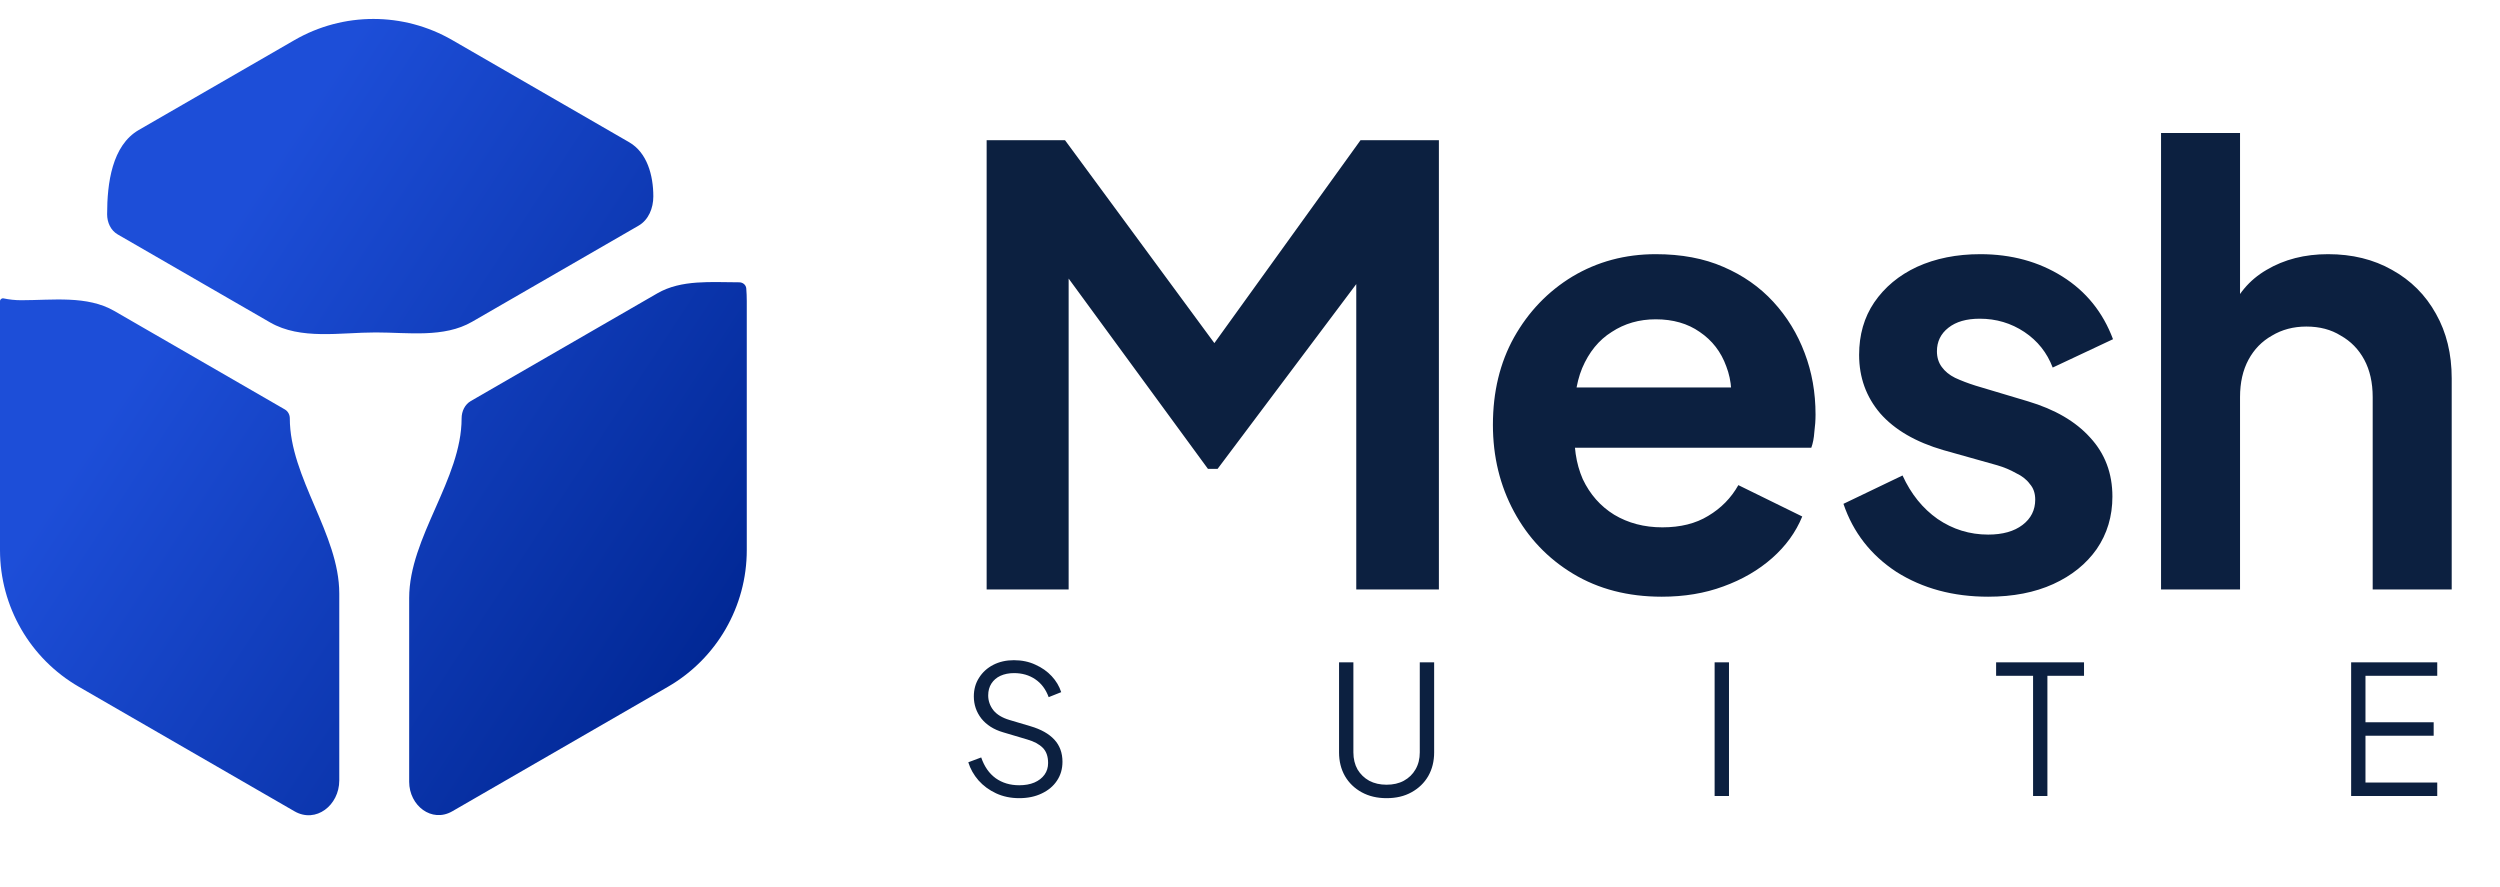
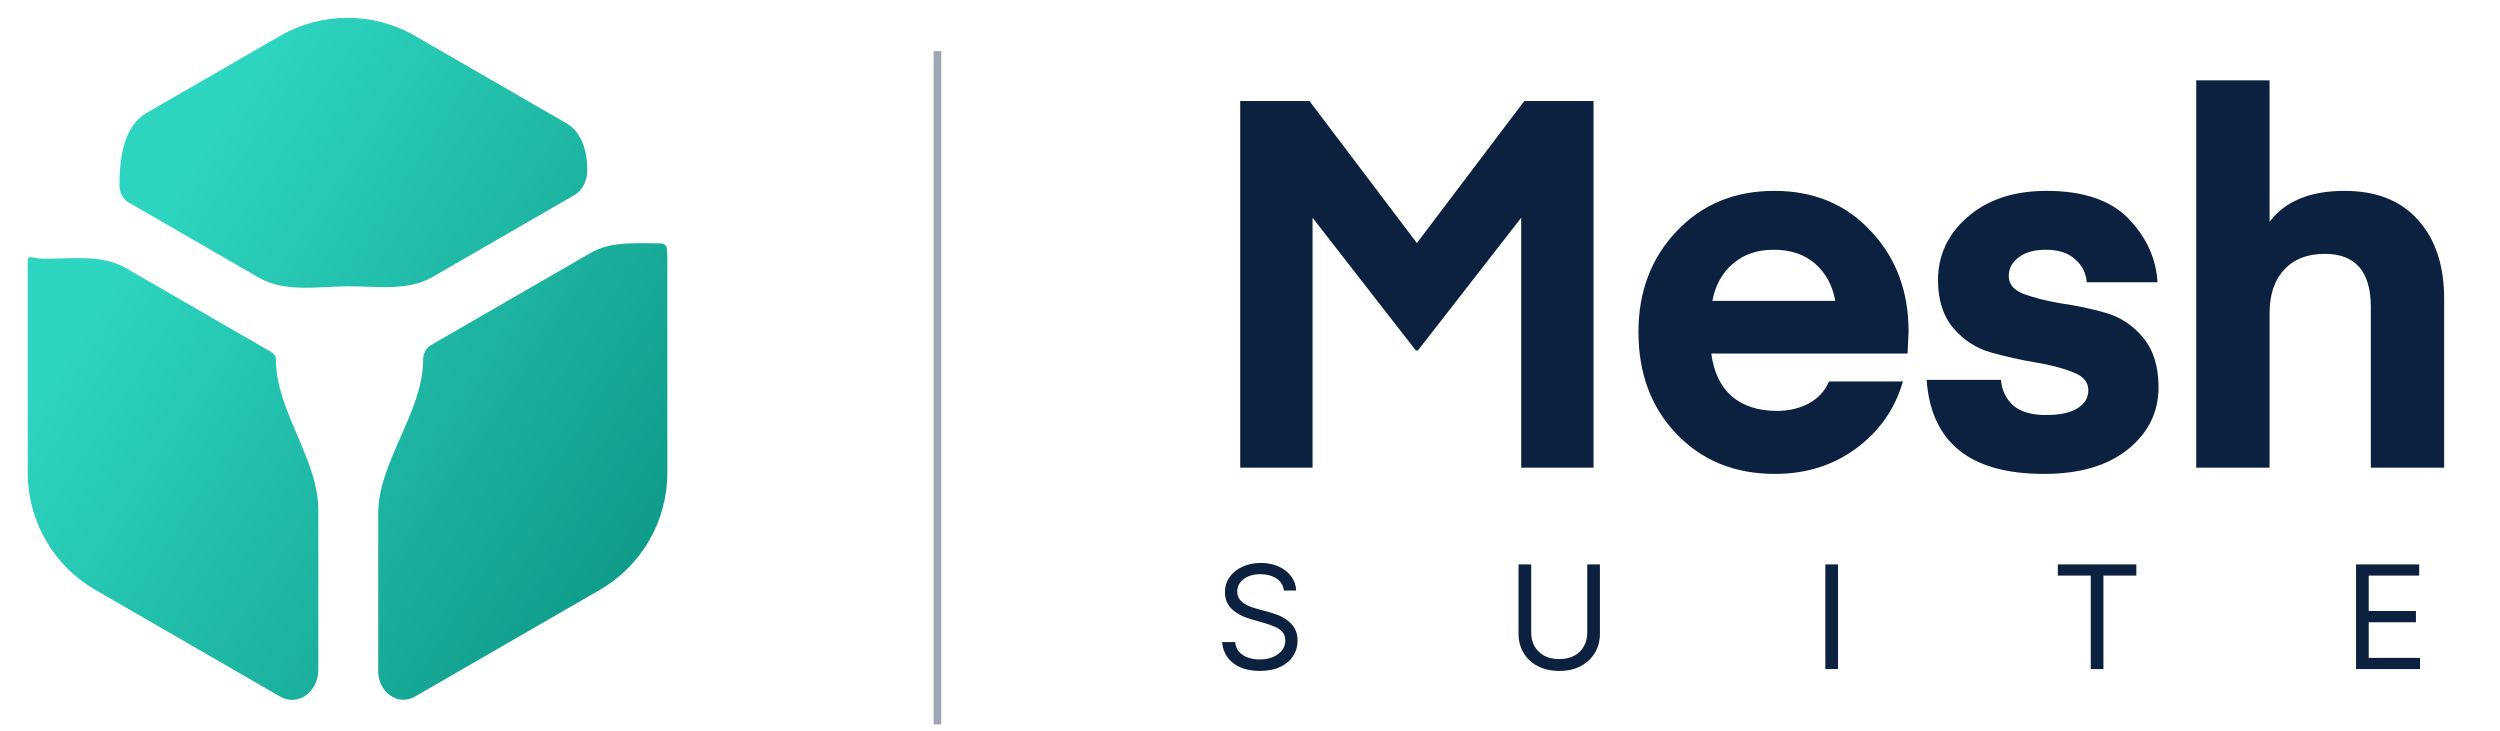
- <svg xmlns="http://www.w3.org/2000/svg" width="79" height="28" viewBox="0 0 79 28" fill="none">
-   <path d="M31.178 18.627V4.431H33.655L38.971 11.653H37.79L42.992 4.431H45.469V18.627H42.858V7.384L43.868 7.632L38.476 14.816H38.171L32.912 7.632L33.769 7.384V18.627H31.178ZM52.511 18.856C51.444 18.856 50.511 18.614 49.71 18.131C48.91 17.649 48.288 16.994 47.843 16.169C47.398 15.343 47.176 14.428 47.176 13.425C47.176 12.383 47.398 11.462 47.843 10.662C48.3 9.849 48.916 9.207 49.691 8.737C50.479 8.267 51.355 8.032 52.321 8.032C53.134 8.032 53.845 8.166 54.455 8.432C55.078 8.699 55.605 9.068 56.037 9.538C56.469 10.008 56.799 10.547 57.028 11.157C57.256 11.754 57.371 12.402 57.371 13.101C57.371 13.279 57.358 13.463 57.333 13.653C57.32 13.844 57.288 14.009 57.237 14.149H49.234V12.243H55.827L54.646 13.139C54.76 12.555 54.728 12.034 54.55 11.576C54.385 11.119 54.106 10.757 53.712 10.49C53.331 10.223 52.867 10.09 52.321 10.09C51.8 10.09 51.336 10.223 50.93 10.49C50.523 10.744 50.212 11.126 49.996 11.634C49.793 12.129 49.717 12.732 49.768 13.444C49.717 14.079 49.799 14.644 50.015 15.14C50.244 15.623 50.574 15.997 51.006 16.264C51.451 16.531 51.959 16.664 52.531 16.664C53.102 16.664 53.585 16.544 53.979 16.302C54.385 16.061 54.703 15.737 54.932 15.33L56.951 16.321C56.748 16.817 56.431 17.255 55.999 17.636C55.567 18.017 55.052 18.316 54.455 18.532C53.871 18.748 53.223 18.856 52.511 18.856ZM62.826 18.856C61.721 18.856 60.756 18.595 59.93 18.074C59.117 17.541 58.558 16.823 58.253 15.921L60.12 15.025C60.387 15.61 60.756 16.067 61.226 16.398C61.708 16.728 62.242 16.893 62.826 16.893C63.284 16.893 63.646 16.791 63.912 16.588C64.179 16.385 64.313 16.118 64.313 15.788C64.313 15.584 64.255 15.419 64.141 15.292C64.04 15.152 63.893 15.038 63.703 14.949C63.525 14.848 63.328 14.765 63.112 14.702L61.416 14.225C60.54 13.971 59.873 13.584 59.415 13.063C58.971 12.542 58.748 11.926 58.748 11.214C58.748 10.579 58.907 10.027 59.225 9.557C59.555 9.074 60.006 8.699 60.578 8.432C61.162 8.166 61.829 8.032 62.579 8.032C63.557 8.032 64.421 8.267 65.17 8.737C65.92 9.207 66.453 9.868 66.771 10.719L64.865 11.615C64.687 11.145 64.389 10.77 63.97 10.49C63.55 10.211 63.08 10.071 62.559 10.071C62.14 10.071 61.81 10.166 61.569 10.357C61.327 10.547 61.207 10.795 61.207 11.1C61.207 11.291 61.257 11.456 61.359 11.595C61.461 11.735 61.6 11.85 61.778 11.938C61.969 12.027 62.185 12.11 62.426 12.186L64.084 12.682C64.935 12.936 65.589 13.317 66.047 13.825C66.517 14.333 66.752 14.956 66.752 15.692C66.752 16.315 66.587 16.867 66.256 17.35C65.926 17.82 65.469 18.189 64.884 18.456C64.3 18.722 63.614 18.856 62.826 18.856ZM68.289 18.627V4.202H70.785V10.3L70.442 9.938C70.683 9.315 71.077 8.845 71.624 8.528C72.183 8.197 72.83 8.032 73.567 8.032C74.329 8.032 75.003 8.197 75.587 8.528C76.184 8.858 76.648 9.322 76.978 9.919C77.308 10.503 77.474 11.183 77.474 11.958V18.627H74.977V12.548C74.977 12.091 74.888 11.697 74.711 11.367C74.533 11.037 74.285 10.783 73.967 10.605C73.662 10.414 73.3 10.319 72.881 10.319C72.475 10.319 72.113 10.414 71.795 10.605C71.478 10.783 71.23 11.037 71.052 11.367C70.874 11.697 70.785 12.091 70.785 12.548V18.627H68.289Z" fill="#0C2040" />
-   <path d="M32.208 25.222C31.939 25.222 31.695 25.171 31.476 25.069C31.257 24.967 31.072 24.831 30.921 24.661C30.77 24.487 30.662 24.296 30.598 24.088L31.006 23.935C31.104 24.223 31.257 24.442 31.465 24.593C31.673 24.74 31.92 24.814 32.208 24.814C32.389 24.814 32.548 24.786 32.684 24.729C32.824 24.669 32.931 24.585 33.007 24.48C33.083 24.374 33.12 24.251 33.12 24.111C33.12 23.903 33.064 23.742 32.95 23.629C32.837 23.516 32.675 23.429 32.463 23.368L31.703 23.142C31.404 23.055 31.174 22.909 31.011 22.705C30.853 22.501 30.773 22.268 30.773 22.008C30.773 21.785 30.828 21.588 30.938 21.418C31.047 21.244 31.197 21.108 31.386 21.01C31.578 20.911 31.796 20.862 32.038 20.862C32.291 20.862 32.518 20.91 32.718 21.004C32.922 21.095 33.094 21.216 33.234 21.367C33.374 21.518 33.474 21.686 33.534 21.872L33.138 22.03C33.047 21.781 32.905 21.592 32.712 21.463C32.523 21.335 32.3 21.27 32.043 21.27C31.881 21.27 31.737 21.299 31.612 21.356C31.491 21.412 31.397 21.494 31.329 21.599C31.261 21.705 31.227 21.83 31.227 21.974C31.227 22.147 31.282 22.304 31.391 22.444C31.501 22.58 31.669 22.682 31.896 22.75L32.565 22.949C32.898 23.047 33.149 23.189 33.319 23.374C33.489 23.559 33.574 23.792 33.574 24.071C33.574 24.298 33.516 24.498 33.398 24.672C33.285 24.843 33.124 24.977 32.916 25.075C32.712 25.173 32.476 25.222 32.208 25.222ZM43.816 25.222C43.518 25.222 43.255 25.16 43.028 25.035C42.802 24.91 42.626 24.74 42.501 24.525C42.376 24.306 42.314 24.056 42.314 23.776V20.93H42.767V23.776C42.767 23.981 42.811 24.16 42.898 24.315C42.989 24.466 43.111 24.585 43.267 24.672C43.425 24.756 43.609 24.797 43.816 24.797C44.024 24.797 44.206 24.756 44.361 24.672C44.52 24.585 44.642 24.466 44.729 24.315C44.82 24.16 44.865 23.981 44.865 23.776V20.93H45.319V23.776C45.319 24.056 45.257 24.306 45.132 24.525C45.007 24.74 44.831 24.91 44.605 25.035C44.382 25.16 44.119 25.222 43.816 25.222ZM54.182 25.154V20.93H54.636V25.154H54.182ZM64.245 25.154V21.356H63.077V20.93H65.855V21.356H64.698V25.154H64.245ZM74.296 25.154V20.93H77.017V21.356H74.749V22.824H76.904V23.249H74.749V24.729H77.017V25.154H74.296Z" fill="#0C2040" />
-   <path fill-rule="evenodd" clip-rule="evenodd" d="M3.721 7.409C3.498 7.281 3.385 7.028 3.385 6.772C3.385 5.792 3.538 4.597 4.386 4.107L9.306 1.267C10.849 0.376 12.749 0.376 14.292 1.267L19.881 4.494C20.453 4.824 20.645 5.546 20.645 6.206C20.645 6.575 20.497 6.948 20.177 7.132L14.918 10.168C14.027 10.683 12.901 10.505 11.872 10.505C10.75 10.505 9.506 10.749 8.534 10.188L3.721 7.409ZM-3.66142e-07 9.518C-3.66142e-07 9.459 0.055 9.417 0.113 9.429C0.293 9.467 0.479 9.487 0.67 9.487C1.665 9.487 2.751 9.33 3.613 9.827L9.002 12.939C9.101 12.996 9.158 13.105 9.158 13.219C9.158 15.096 10.721 16.877 10.721 18.754L10.721 24.663C10.721 25.445 9.984 26.028 9.306 25.637L2.493 21.703C0.95 20.812 -3.66141e-07 19.166 -3.66142e-07 17.385L-3.66142e-07 9.518ZM14.587 13.219C14.587 15.146 12.93 16.972 12.93 18.899L12.93 24.705C12.93 25.456 13.641 26.012 14.292 25.637L21.105 21.703C22.648 20.812 23.598 19.166 23.598 17.385L23.598 9.518C23.598 9.382 23.593 9.248 23.582 9.114C23.573 9.002 23.473 8.921 23.359 8.921C22.481 8.921 21.535 8.829 20.774 9.268L14.88 12.671C14.688 12.782 14.587 12.998 14.587 13.219Z" fill="url(#paint0_linear_5_7920)" />
+ <svg xmlns="http://www.w3.org/2000/svg" width="89" height="26" viewBox="0 0 89 26" fill="none">
+   <path d="M45.706 21.024C45.684 20.839 45.596 20.696 45.44 20.594C45.285 20.492 45.094 20.441 44.869 20.441C44.704 20.441 44.559 20.468 44.436 20.521C44.313 20.575 44.217 20.648 44.148 20.742C44.08 20.835 44.046 20.941 44.046 21.06C44.046 21.16 44.07 21.245 44.117 21.317C44.166 21.387 44.228 21.446 44.303 21.493C44.378 21.54 44.457 21.578 44.539 21.608C44.622 21.637 44.698 21.661 44.767 21.679L45.145 21.781C45.243 21.806 45.35 21.842 45.469 21.887C45.59 21.931 45.704 21.993 45.813 22.07C45.924 22.147 46.015 22.245 46.086 22.365C46.158 22.485 46.194 22.633 46.194 22.807C46.194 23.009 46.141 23.191 46.035 23.353C45.931 23.516 45.778 23.645 45.577 23.741C45.377 23.837 45.133 23.885 44.847 23.885C44.58 23.885 44.349 23.842 44.154 23.756C43.959 23.669 43.807 23.549 43.695 23.395C43.585 23.241 43.522 23.062 43.508 22.858H43.973C43.986 22.999 44.033 23.116 44.115 23.208C44.199 23.299 44.305 23.367 44.432 23.412C44.561 23.455 44.699 23.477 44.847 23.477C45.019 23.477 45.174 23.449 45.311 23.393C45.448 23.336 45.557 23.258 45.637 23.157C45.717 23.055 45.757 22.936 45.757 22.8C45.757 22.676 45.722 22.576 45.653 22.498C45.584 22.42 45.493 22.357 45.38 22.309C45.267 22.26 45.145 22.218 45.014 22.181L44.556 22.05C44.265 21.967 44.034 21.847 43.864 21.692C43.694 21.537 43.609 21.333 43.609 21.082C43.609 20.873 43.666 20.691 43.779 20.536C43.893 20.38 44.046 20.258 44.237 20.172C44.43 20.085 44.646 20.041 44.883 20.041C45.124 20.041 45.337 20.084 45.524 20.17C45.711 20.255 45.859 20.372 45.968 20.52C46.078 20.668 46.137 20.836 46.143 21.024H45.706ZM56.506 20.092H56.957V22.56C56.957 22.815 56.897 23.042 56.777 23.242C56.658 23.441 56.49 23.599 56.273 23.714C56.056 23.828 55.801 23.885 55.508 23.885C55.216 23.885 54.961 23.828 54.744 23.714C54.527 23.599 54.358 23.441 54.238 23.242C54.119 23.042 54.06 22.815 54.06 22.56V20.092H54.511V22.523C54.511 22.706 54.551 22.867 54.631 23.009C54.711 23.15 54.825 23.261 54.973 23.343C55.123 23.423 55.301 23.463 55.508 23.463C55.716 23.463 55.894 23.423 56.044 23.343C56.193 23.261 56.307 23.15 56.386 23.009C56.466 22.867 56.506 22.706 56.506 22.523V20.092ZM65.434 20.092V23.819H64.982V20.092H65.434ZM73.259 20.492V20.092H76.054V20.492H74.882V23.819H74.431V20.492H73.259ZM83.875 23.819V20.092H86.124V20.492H84.326V21.752H86.008V22.152H84.326V23.419H86.153V23.819H83.875Z" fill="#0C2040" />
+   <path d="M46.616 3.595L50.441 8.652L54.266 3.595H56.73V16.65H54.155V7.751L50.478 12.476H50.404L46.727 7.751V16.65H44.152V3.595H46.616ZM67.909 12.587H60.922C61.008 13.249 61.253 13.757 61.657 14.113C62.062 14.456 62.595 14.628 63.257 14.628C63.674 14.628 64.048 14.542 64.379 14.37C64.722 14.186 64.967 13.923 65.114 13.58H67.743C67.462 14.56 66.904 15.357 66.07 15.97C65.249 16.571 64.287 16.871 63.183 16.871C61.761 16.871 60.597 16.399 59.69 15.455C58.783 14.511 58.329 13.298 58.329 11.814C58.329 10.38 58.783 9.185 59.69 8.229C60.597 7.273 61.755 6.795 63.165 6.795C64.575 6.795 65.721 7.273 66.603 8.229C67.498 9.173 67.946 10.368 67.946 11.814L67.909 12.587ZM63.147 8.891C62.558 8.891 62.074 9.056 61.694 9.387C61.314 9.706 61.069 10.147 60.958 10.711H65.335C65.237 10.159 64.998 9.718 64.618 9.387C64.238 9.056 63.747 8.891 63.147 8.891ZM72.762 16.871C70.139 16.871 68.748 15.755 68.588 13.524H71.236C71.261 13.88 71.402 14.18 71.659 14.425C71.929 14.658 72.321 14.775 72.836 14.775C73.326 14.775 73.7 14.695 73.957 14.536C74.215 14.376 74.344 14.162 74.344 13.892C74.344 13.598 74.16 13.383 73.792 13.249C73.424 13.101 72.977 12.985 72.45 12.899C71.935 12.813 71.414 12.697 70.887 12.55C70.36 12.403 69.912 12.115 69.544 11.686C69.177 11.257 68.993 10.687 68.993 9.976C68.993 9.081 69.348 8.327 70.059 7.714C70.77 7.101 71.702 6.795 72.854 6.795C74.166 6.795 75.14 7.126 75.778 7.787C76.415 8.449 76.758 9.203 76.808 10.049H74.288C74.264 9.718 74.123 9.442 73.865 9.222C73.62 9.001 73.277 8.891 72.836 8.891C72.419 8.891 72.094 8.983 71.861 9.167C71.628 9.338 71.512 9.559 71.512 9.829C71.512 10.123 71.696 10.337 72.064 10.472C72.431 10.607 72.873 10.717 73.387 10.803C73.915 10.877 74.436 10.987 74.95 11.134C75.478 11.281 75.925 11.575 76.293 12.017C76.66 12.458 76.844 13.046 76.844 13.782C76.844 14.677 76.477 15.418 75.741 16.007C75.018 16.583 74.025 16.871 72.762 16.871ZM80.797 2.86V7.898C81.349 7.162 82.238 6.795 83.463 6.795C84.604 6.795 85.48 7.144 86.093 7.843C86.706 8.529 87.012 9.461 87.012 10.638V16.65H84.401V10.932C84.401 9.669 83.856 9.038 82.765 9.038C82.14 9.038 81.655 9.228 81.312 9.608C80.969 9.976 80.797 10.491 80.797 11.152V16.65H78.186V2.86H80.797Z" fill="#0C2040" />
+   <path fill-rule="evenodd" clip-rule="evenodd" d="M4.577 7.206C4.363 7.082 4.253 6.839 4.253 6.591C4.253 5.646 4.4 4.493 5.219 4.02L9.967 1.279C11.456 0.42 13.289 0.42 14.778 1.279L20.172 4.393C20.724 4.712 20.908 5.408 20.908 6.045C20.908 6.401 20.765 6.761 20.457 6.939L15.383 9.869C14.523 10.365 13.436 10.193 12.443 10.193C11.36 10.193 10.16 10.429 9.221 9.887L4.577 7.206ZM0.987 9.241C0.987 9.185 1.04 9.144 1.096 9.156C1.269 9.192 1.449 9.211 1.634 9.211C2.594 9.211 3.641 9.059 4.473 9.539L9.674 12.542C9.769 12.598 9.824 12.702 9.824 12.813C9.824 14.624 11.332 16.342 11.332 18.154L11.332 23.856C11.332 24.611 10.621 25.173 9.967 24.795L3.392 20.999C1.904 20.14 0.987 18.552 0.987 16.833L0.987 9.241ZM15.063 12.813C15.063 14.672 13.464 16.434 13.464 18.293L13.464 23.896C13.464 24.621 14.15 25.158 14.778 24.795L21.353 20.999C22.841 20.14 23.758 18.552 23.758 16.833L23.758 9.241C23.758 9.111 23.753 8.981 23.742 8.852C23.733 8.743 23.637 8.665 23.528 8.665C22.68 8.665 21.767 8.577 21.033 9L15.345 12.284C15.16 12.391 15.063 12.599 15.063 12.813Z" fill="url(#paint0_linear_167_21742)" />
+   <line opacity="0.4" x1="33.374" y1="1.82" x2="33.374" y2="25.787" stroke="#0C2040" stroke-width="0.271" />
  <defs>
-     <linearGradient id="paint0_linear_5_7920" x1="0.028" y1="5.716" x2="23.425" y2="21.019" gradientUnits="userSpaceOnUse">
-       <stop offset="0.245" stop-color="#1D4ED8" />
-       <stop offset="1" stop-color="#002692" />
+     <linearGradient id="paint0_linear_167_21742" x1="1.013" y1="5.573" x2="23.591" y2="20.339" gradientUnits="userSpaceOnUse">
+       <stop offset="0.188" stop-color="#2DD4BF" />
+       <stop offset="1" stop-color="#0E9988" />
    </linearGradient>
  </defs>
</svg>
